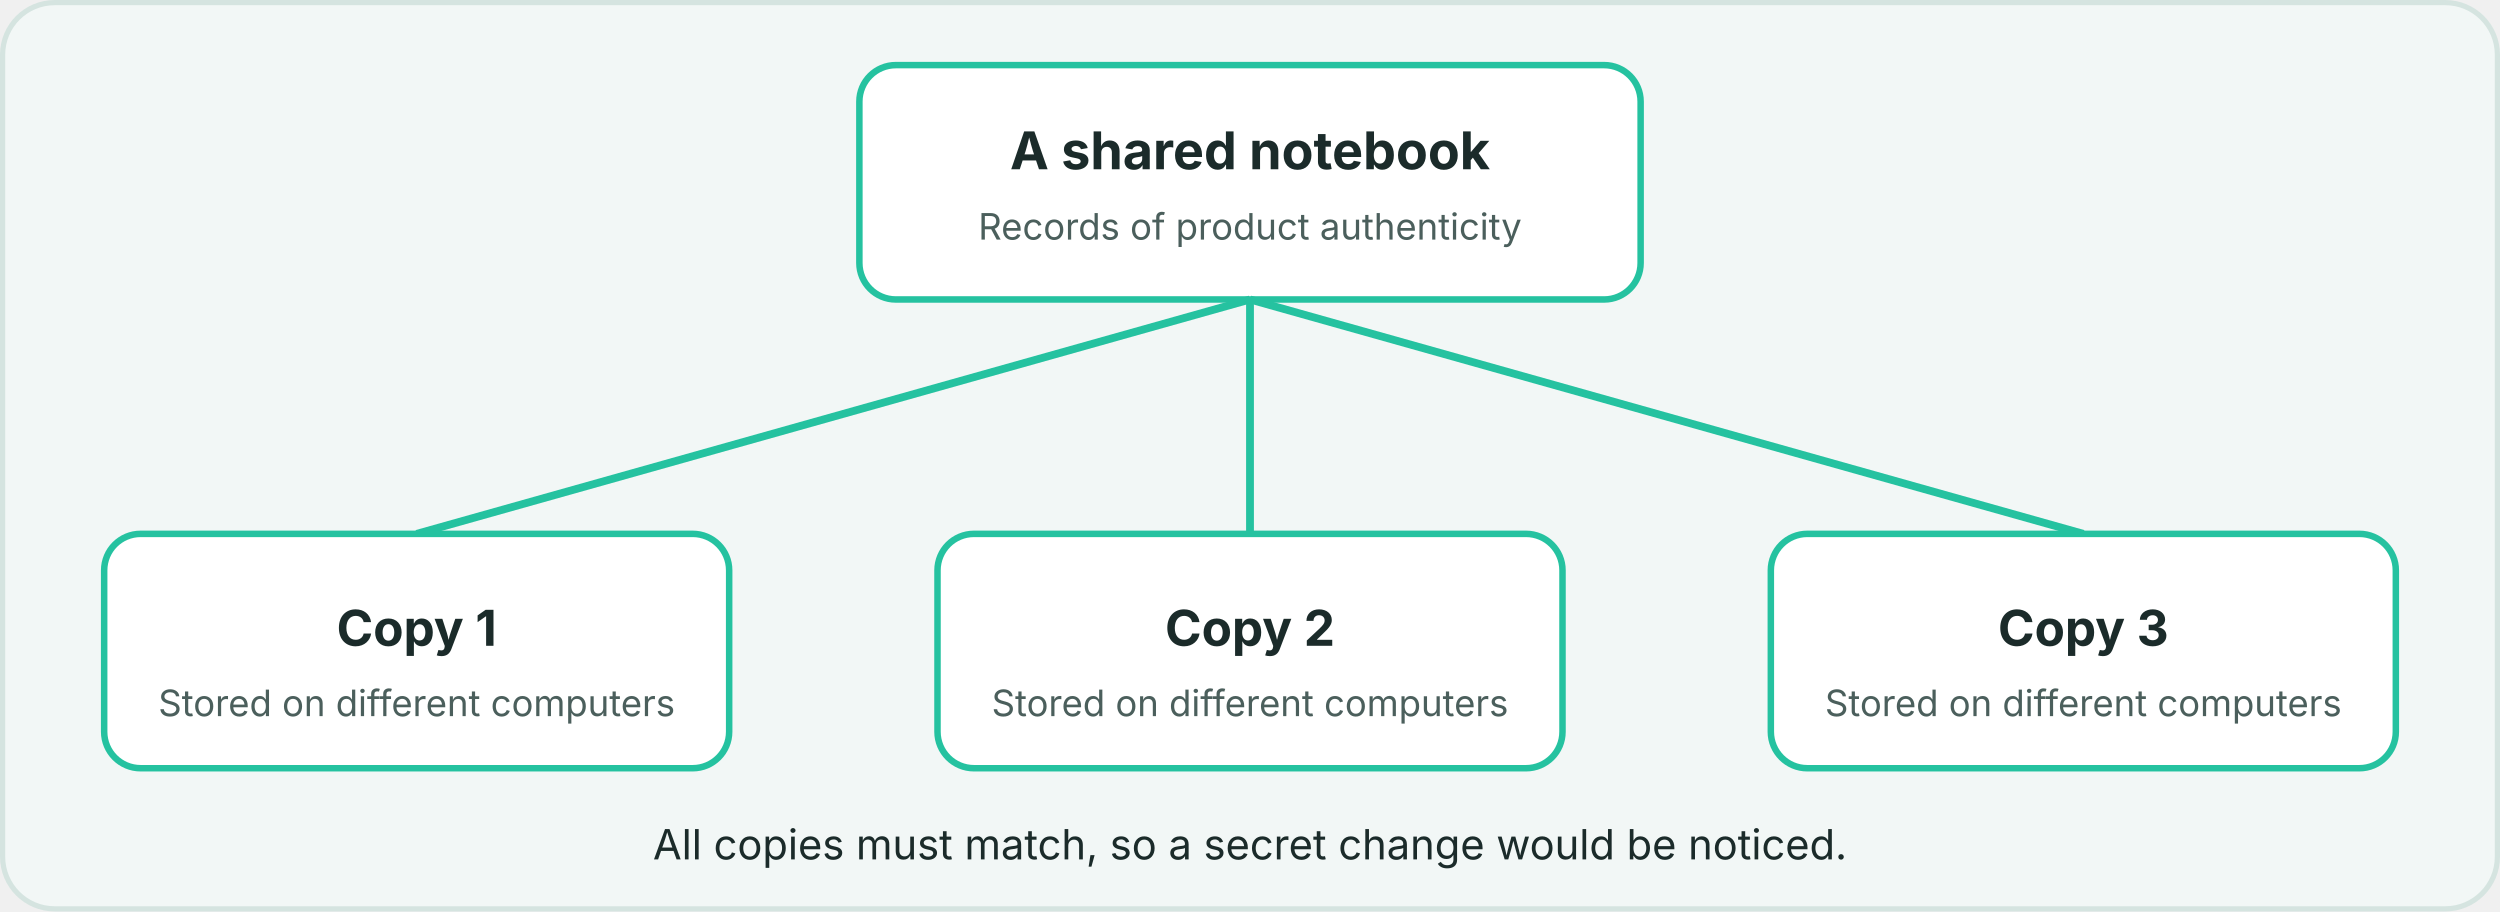
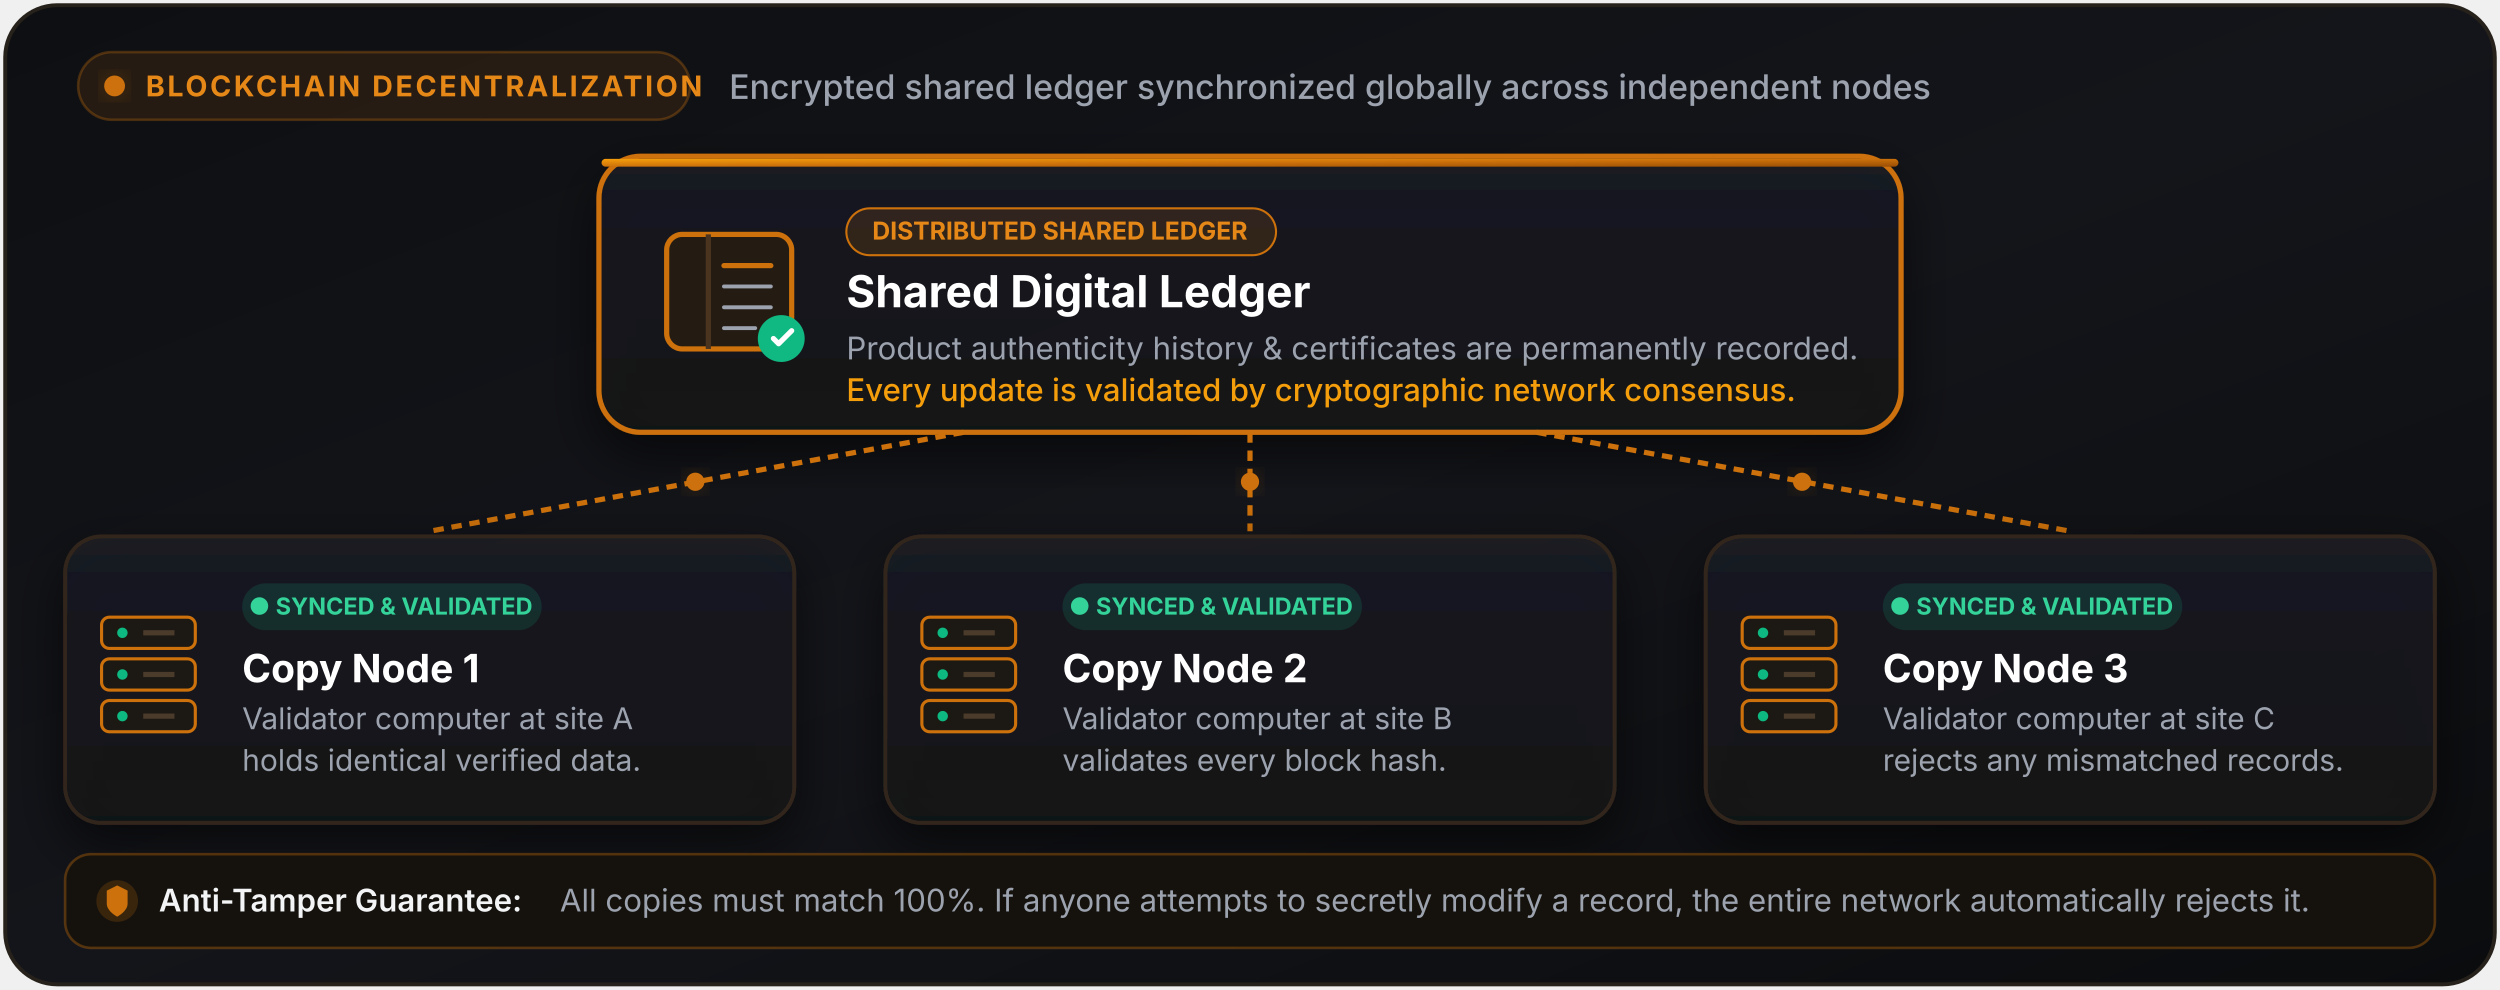
- <svg xmlns="http://www.w3.org/2000/svg" viewBox="0 0 960 350" width="960" height="350" role="img" aria-label="A shared notebook copied in many places">
-   <rect x="1" y="1" width="958" height="348" rx="20" fill="#F2F7F6" stroke="#D5E4E0" stroke-width="2" />
-   <rect x="330" y="25" width="300" height="90" rx="14" fill="#FFFFFF" stroke="#25C2A0" stroke-width="2.5" />
-   <text x="480" y="65" text-anchor="middle" font-family="Inter, 'Segoe UI', Arial, sans-serif" font-size="20" font-weight="700" fill="#1B2B2A">A shared notebook</text>
-   <text x="480" y="92" text-anchor="middle" font-family="Inter, 'Segoe UI', Arial, sans-serif" font-size="14" font-weight="400" fill="#4B5F5C">Records of product authenticity</text>
-   <line x1="480" y1="115" x2="160" y2="205" stroke="#25C2A0" stroke-width="3" />
-   <rect x="40" y="205" width="240" height="90" rx="14" fill="#FFFFFF" stroke="#25C2A0" stroke-width="2.5" />
-   <text x="160" y="248" text-anchor="middle" font-family="Inter, 'Segoe UI', Arial, sans-serif" font-size="19" font-weight="700" fill="#1B2B2A">Copy 1</text>
-   <text x="160" y="275" text-anchor="middle" font-family="Inter, 'Segoe UI', Arial, sans-serif" font-size="14" font-weight="400" fill="#4B5F5C">Stored on different computers</text>
-   <line x1="480" y1="115" x2="480" y2="205" stroke="#25C2A0" stroke-width="3" />
-   <rect x="360" y="205" width="240" height="90" rx="14" fill="#FFFFFF" stroke="#25C2A0" stroke-width="2.5" />
-   <text x="480" y="248" text-anchor="middle" font-family="Inter, 'Segoe UI', Arial, sans-serif" font-size="19" font-weight="700" fill="#1B2B2A">Copy 2</text>
-   <text x="480" y="275" text-anchor="middle" font-family="Inter, 'Segoe UI', Arial, sans-serif" font-size="14" font-weight="400" fill="#4B5F5C">Stored on different computers</text>
-   <line x1="480" y1="115" x2="800" y2="205" stroke="#25C2A0" stroke-width="3" />
-   <rect x="680" y="205" width="240" height="90" rx="14" fill="#FFFFFF" stroke="#25C2A0" stroke-width="2.5" />
-   <text x="800" y="248" text-anchor="middle" font-family="Inter, 'Segoe UI', Arial, sans-serif" font-size="19" font-weight="700" fill="#1B2B2A">Copy 3</text>
-   <text x="800" y="275" text-anchor="middle" font-family="Inter, 'Segoe UI', Arial, sans-serif" font-size="14" font-weight="400" fill="#4B5F5C">Stored on different computers</text>
-   <text x="480" y="330" text-anchor="middle" font-family="Inter, 'Segoe UI', Arial, sans-serif" font-size="16" font-weight="400" fill="#1B2B2A">All copies must match, so a secret change would be noticed.</text>
+ <svg xmlns="http://www.w3.org/2000/svg" viewBox="0 0 960 380" width="100%" height="100%" role="img" aria-label="A shared notebook copied in many places">
+   <defs>
+     <linearGradient id="bgGrad4" x1="0%" y1="0%" x2="100%" y2="100%">
+       <stop offset="0%" stop-color="#0E0F12" />
+       <stop offset="50%" stop-color="#14151A" />
+       <stop offset="100%" stop-color="#0B0C0E" />
+     </linearGradient>
+     <linearGradient id="cardGrad4" x1="0%" y1="0%" x2="0%" y2="100%">
+       <stop offset="0%" stop-color="#1A1B22" stop-opacity="0.9" />
+       <stop offset="100%" stop-color="#111217" stop-opacity="0.96" />
+     </linearGradient>
+     <linearGradient id="amberGrad4" x1="0%" y1="0%" x2="100%" y2="100%">
+       <stop offset="0%" stop-color="#F59E0B" />
+       <stop offset="50%" stop-color="#CC710B" />
+       <stop offset="100%" stop-color="#9A4E04" />
+     </linearGradient>
+     <linearGradient id="emeraldGrad4" x1="0%" y1="0%" x2="100%" y2="100%">
+       <stop offset="0%" stop-color="#34D399" />
+       <stop offset="100%" stop-color="#10B981" />
+     </linearGradient>
+     <filter id="shadowGlow4" x="-20%" y="-20%" width="140%" height="140%">
+       <feDropShadow dx="0" dy="8" stdDeviation="10" flood-color="#000000" flood-opacity="0.6" />
+     </filter>
+     <filter id="dotGlow4" x="-30%" y="-30%" width="160%" height="160%">
+       <feDropShadow dx="0" dy="0" stdDeviation="6" flood-color="#CC710B" flood-opacity="0.6" />
+     </filter>
+     <filter id="emeraldGlow4" x="-30%" y="-30%" width="160%" height="160%">
+       <feDropShadow dx="0" dy="0" stdDeviation="6" flood-color="#10B981" flood-opacity="0.5" />
+     </filter>
+   </defs>
+   <rect x="2" y="2" width="956" height="376" rx="20" fill="url(#bgGrad4)" stroke="#26211A" stroke-width="1.5" />
+   <g transform="translate(30, 20)">
+     <rect x="0" y="0" width="235" height="26" rx="13" fill="#CC710B" fill-opacity="0.12" stroke="#CC710B" stroke-opacity="0.3" stroke-width="1" />
+     <circle cx="14" cy="13" r="4" fill="#CC710B" filter="url(#dotGlow4)" />
+     <text x="26" y="17" font-family="Inter, -apple-system, sans-serif" font-size="11" font-weight="700" fill="#E68817" letter-spacing="1">BLOCKCHAIN DECENTRALIZATION</text>
+     <text x="250" y="18" font-family="Inter, -apple-system, sans-serif" font-size="13" font-weight="500" fill="#9CA3AF">Encrypted shared ledger synchronized globally across independent nodes</text>
+   </g>
+   <g transform="translate(230, 60)">
+     <rect x="0" y="0" width="500" height="106" rx="16" fill="url(#cardGrad4)" stroke="#CC710B" stroke-width="2" filter="url(#shadowGlow4)" />
+     <rect x="1" y="1" width="498" height="3" rx="1.5" fill="url(#amberGrad4)" />
+     <g transform="translate(50, 52)">
+       <rect x="-24" y="-22" width="48" height="44" rx="6" fill="#241B13" stroke="#CC710B" stroke-width="2" />
+       <line x1="-8" y1="-22" x2="-8" y2="22" stroke="#4A3420" stroke-width="2" />
+       <line x1="-2" y1="-10" x2="16" y2="-10" stroke="#CC710B" stroke-width="2" stroke-linecap="round" />
+       <line x1="-2" y1="-2" x2="16" y2="-2" stroke="#9CA3AF" stroke-width="1.5" stroke-linecap="round" />
+       <line x1="-2" y1="6" x2="16" y2="6" stroke="#9CA3AF" stroke-width="1.5" stroke-linecap="round" />
+       <line x1="-2" y1="14" x2="10" y2="14" stroke="#9CA3AF" stroke-width="1.5" stroke-linecap="round" />
+       <circle cx="20" cy="18" r="9" fill="#10B981" />
+       <path d="M17 18 L19 20 L24 15" fill="none" stroke="#FFFFFF" stroke-width="2" stroke-linecap="round" stroke-linejoin="round" />
+     </g>
+     <g transform="translate(95, 20)">
+       <rect x="0" y="0" width="165" height="18" rx="9" fill="#CC710B" fill-opacity="0.15" stroke="#CC710B" stroke-width="0.8" />
+       <text x="82" y="12" text-anchor="middle" font-family="Inter, -apple-system, sans-serif" font-size="9.5" font-weight="700" fill="#E68817">DISTRIBUTED SHARED LEDGER</text>
+       <text x="0" y="38" font-family="Inter, -apple-system, sans-serif" font-size="17" font-weight="700" fill="#FFFFFF">Shared Digital Ledger</text>
+       <text x="0" y="58" font-family="Inter, -apple-system, sans-serif" font-size="12" font-weight="400" fill="#9CA3AF">Product authenticity history &amp; certificates are permanently recorded.</text>
+       <text x="0" y="74" font-family="Inter, -apple-system, sans-serif" font-size="12" font-weight="500" fill="#F59E0B">Every update is validated by cryptographic network consensus.</text>
+     </g>
+   </g>
+   <path d="M 370 166 L 165 204" fill="none" stroke="#CC710B" stroke-width="2" stroke-dasharray="4 3" />
+   <circle cx="267" cy="185" r="3.5" fill="#CC710B" filter="url(#dotGlow4)" />
+   <path d="M 480 166 L 480 204" fill="none" stroke="#CC710B" stroke-width="2" stroke-dasharray="4 3" />
+   <circle cx="480" cy="185" r="3.5" fill="#CC710B" filter="url(#dotGlow4)" />
+   <path d="M 590 166 L 795 204" fill="none" stroke="#CC710B" stroke-width="2" stroke-dasharray="4 3" />
+   <circle cx="692" cy="185" r="3.5" fill="#CC710B" filter="url(#dotGlow4)" />
+   <g transform="translate(25, 206)">
+     <rect x="0" y="0" width="280" height="110" rx="14" fill="url(#cardGrad4)" stroke="#33271D" stroke-width="1.5" filter="url(#shadowGlow4)" />
+     <g transform="translate(32, 55)">
+       <rect x="-18" y="-24" width="36" height="12" rx="3" fill="#1C1813" stroke="#CC710B" stroke-width="1.2" />
+       <circle cx="-10" cy="-18" r="2" fill="#10B981" filter="url(#emeraldGlow4)" />
+       <line x1="-2" y1="-18" x2="10" y2="-18" stroke="#4B3B2B" stroke-width="2" />
+       <rect x="-18" y="-8" width="36" height="12" rx="3" fill="#1C1813" stroke="#CC710B" stroke-width="1.2" />
+       <circle cx="-10" cy="-2" r="2" fill="#10B981" filter="url(#emeraldGlow4)" />
+       <line x1="-2" y1="-2" x2="10" y2="-2" stroke="#4B3B2B" stroke-width="2" />
+       <rect x="-18" y="8" width="36" height="12" rx="3" fill="#1C1813" stroke="#CC710B" stroke-width="1.2" />
+       <circle cx="-10" cy="14" r="2" fill="#10B981" filter="url(#emeraldGlow4)" />
+       <line x1="-2" y1="14" x2="10" y2="14" stroke="#4B3B2B" stroke-width="2" />
+     </g>
+     <g transform="translate(68, 18)">
+       <rect x="0" y="0" width="115" height="18" rx="9" fill="#10B981" fill-opacity="0.15" />
+       <text x="57" y="12" text-anchor="middle" font-family="Inter, -apple-system, sans-serif" font-size="9" font-weight="700" fill="#34D399">● SYNCED &amp; VALIDATED</text>
+       <text x="0" y="38" font-family="Inter, -apple-system, sans-serif" font-size="15" font-weight="700" fill="#FFFFFF">Copy Node 1</text>
+       <text x="0" y="56" font-family="Inter, -apple-system, sans-serif" font-size="11.5" font-weight="400" fill="#9CA3AF">Validator computer at site A</text>
+       <text x="0" y="72" font-family="Inter, -apple-system, sans-serif" font-size="11.5" font-weight="400" fill="#9CA3AF">holds identical verified data.</text>
+     </g>
+   </g>
+   <g transform="translate(340, 206)">
+     <rect x="0" y="0" width="280" height="110" rx="14" fill="url(#cardGrad4)" stroke="#33271D" stroke-width="1.5" filter="url(#shadowGlow4)" />
+     <g transform="translate(32, 55)">
+       <rect x="-18" y="-24" width="36" height="12" rx="3" fill="#1C1813" stroke="#CC710B" stroke-width="1.2" />
+       <circle cx="-10" cy="-18" r="2" fill="#10B981" filter="url(#emeraldGlow4)" />
+       <line x1="-2" y1="-18" x2="10" y2="-18" stroke="#4B3B2B" stroke-width="2" />
+       <rect x="-18" y="-8" width="36" height="12" rx="3" fill="#1C1813" stroke="#CC710B" stroke-width="1.2" />
+       <circle cx="-10" cy="-2" r="2" fill="#10B981" filter="url(#emeraldGlow4)" />
+       <line x1="-2" y1="-2" x2="10" y2="-2" stroke="#4B3B2B" stroke-width="2" />
+       <rect x="-18" y="8" width="36" height="12" rx="3" fill="#1C1813" stroke="#CC710B" stroke-width="1.2" />
+       <circle cx="-10" cy="14" r="2" fill="#10B981" filter="url(#emeraldGlow4)" />
+       <line x1="-2" y1="14" x2="10" y2="14" stroke="#4B3B2B" stroke-width="2" />
+     </g>
+     <g transform="translate(68, 18)">
+       <rect x="0" y="0" width="115" height="18" rx="9" fill="#10B981" fill-opacity="0.15" />
+       <text x="57" y="12" text-anchor="middle" font-family="Inter, -apple-system, sans-serif" font-size="9" font-weight="700" fill="#34D399">● SYNCED &amp; VALIDATED</text>
+       <text x="0" y="38" font-family="Inter, -apple-system, sans-serif" font-size="15" font-weight="700" fill="#FFFFFF">Copy Node 2</text>
+       <text x="0" y="56" font-family="Inter, -apple-system, sans-serif" font-size="11.5" font-weight="400" fill="#9CA3AF">Validator computer at site B</text>
+       <text x="0" y="72" font-family="Inter, -apple-system, sans-serif" font-size="11.5" font-weight="400" fill="#9CA3AF">validates every block hash.</text>
+     </g>
+   </g>
+   <g transform="translate(655, 206)">
+     <rect x="0" y="0" width="280" height="110" rx="14" fill="url(#cardGrad4)" stroke="#33271D" stroke-width="1.5" filter="url(#shadowGlow4)" />
+     <g transform="translate(32, 55)">
+       <rect x="-18" y="-24" width="36" height="12" rx="3" fill="#1C1813" stroke="#CC710B" stroke-width="1.2" />
+       <circle cx="-10" cy="-18" r="2" fill="#10B981" filter="url(#emeraldGlow4)" />
+       <line x1="-2" y1="-18" x2="10" y2="-18" stroke="#4B3B2B" stroke-width="2" />
+       <rect x="-18" y="-8" width="36" height="12" rx="3" fill="#1C1813" stroke="#CC710B" stroke-width="1.2" />
+       <circle cx="-10" cy="-2" r="2" fill="#10B981" filter="url(#emeraldGlow4)" />
+       <line x1="-2" y1="-2" x2="10" y2="-2" stroke="#4B3B2B" stroke-width="2" />
+       <rect x="-18" y="8" width="36" height="12" rx="3" fill="#1C1813" stroke="#CC710B" stroke-width="1.2" />
+       <circle cx="-10" cy="14" r="2" fill="#10B981" filter="url(#emeraldGlow4)" />
+       <line x1="-2" y1="14" x2="10" y2="14" stroke="#4B3B2B" stroke-width="2" />
+     </g>
+     <g transform="translate(68, 18)">
+       <rect x="0" y="0" width="115" height="18" rx="9" fill="#10B981" fill-opacity="0.15" />
+       <text x="57" y="12" text-anchor="middle" font-family="Inter, -apple-system, sans-serif" font-size="9" font-weight="700" fill="#34D399">● SYNCED &amp; VALIDATED</text>
+       <text x="0" y="38" font-family="Inter, -apple-system, sans-serif" font-size="15" font-weight="700" fill="#FFFFFF">Copy Node 3</text>
+       <text x="0" y="56" font-family="Inter, -apple-system, sans-serif" font-size="11.5" font-weight="400" fill="#9CA3AF">Validator computer at site C</text>
+       <text x="0" y="72" font-family="Inter, -apple-system, sans-serif" font-size="11.5" font-weight="400" fill="#9CA3AF">rejects any mismatched records.</text>
+     </g>
+   </g>
+   <g transform="translate(25, 328)">
+     <rect x="0" y="0" width="910" height="36" rx="10" fill="#15120D" stroke="#CC710B" stroke-opacity="0.35" stroke-width="1" />
+     <circle cx="20" cy="18" r="8" fill="#CC710B" fill-opacity="0.2" />
+     <path d="M20 12 L24 14 V19 C24 22 20 24 20 24 C20 24 16 22 16 19 V14 Z" fill="#CC710B" />
+     <text x="36" y="22" font-family="Inter, -apple-system, sans-serif" font-size="12" font-weight="600" fill="#F3F4F6">Anti-Tamper Guarantee:</text>
+     <text x="190" y="22" font-family="Inter, -apple-system, sans-serif" font-size="12" font-weight="400" fill="#9CA3AF">All copies must match 100%. If anyone attempts to secretly modify a record, the entire network automatically rejects it.</text>
+   </g>
</svg>
